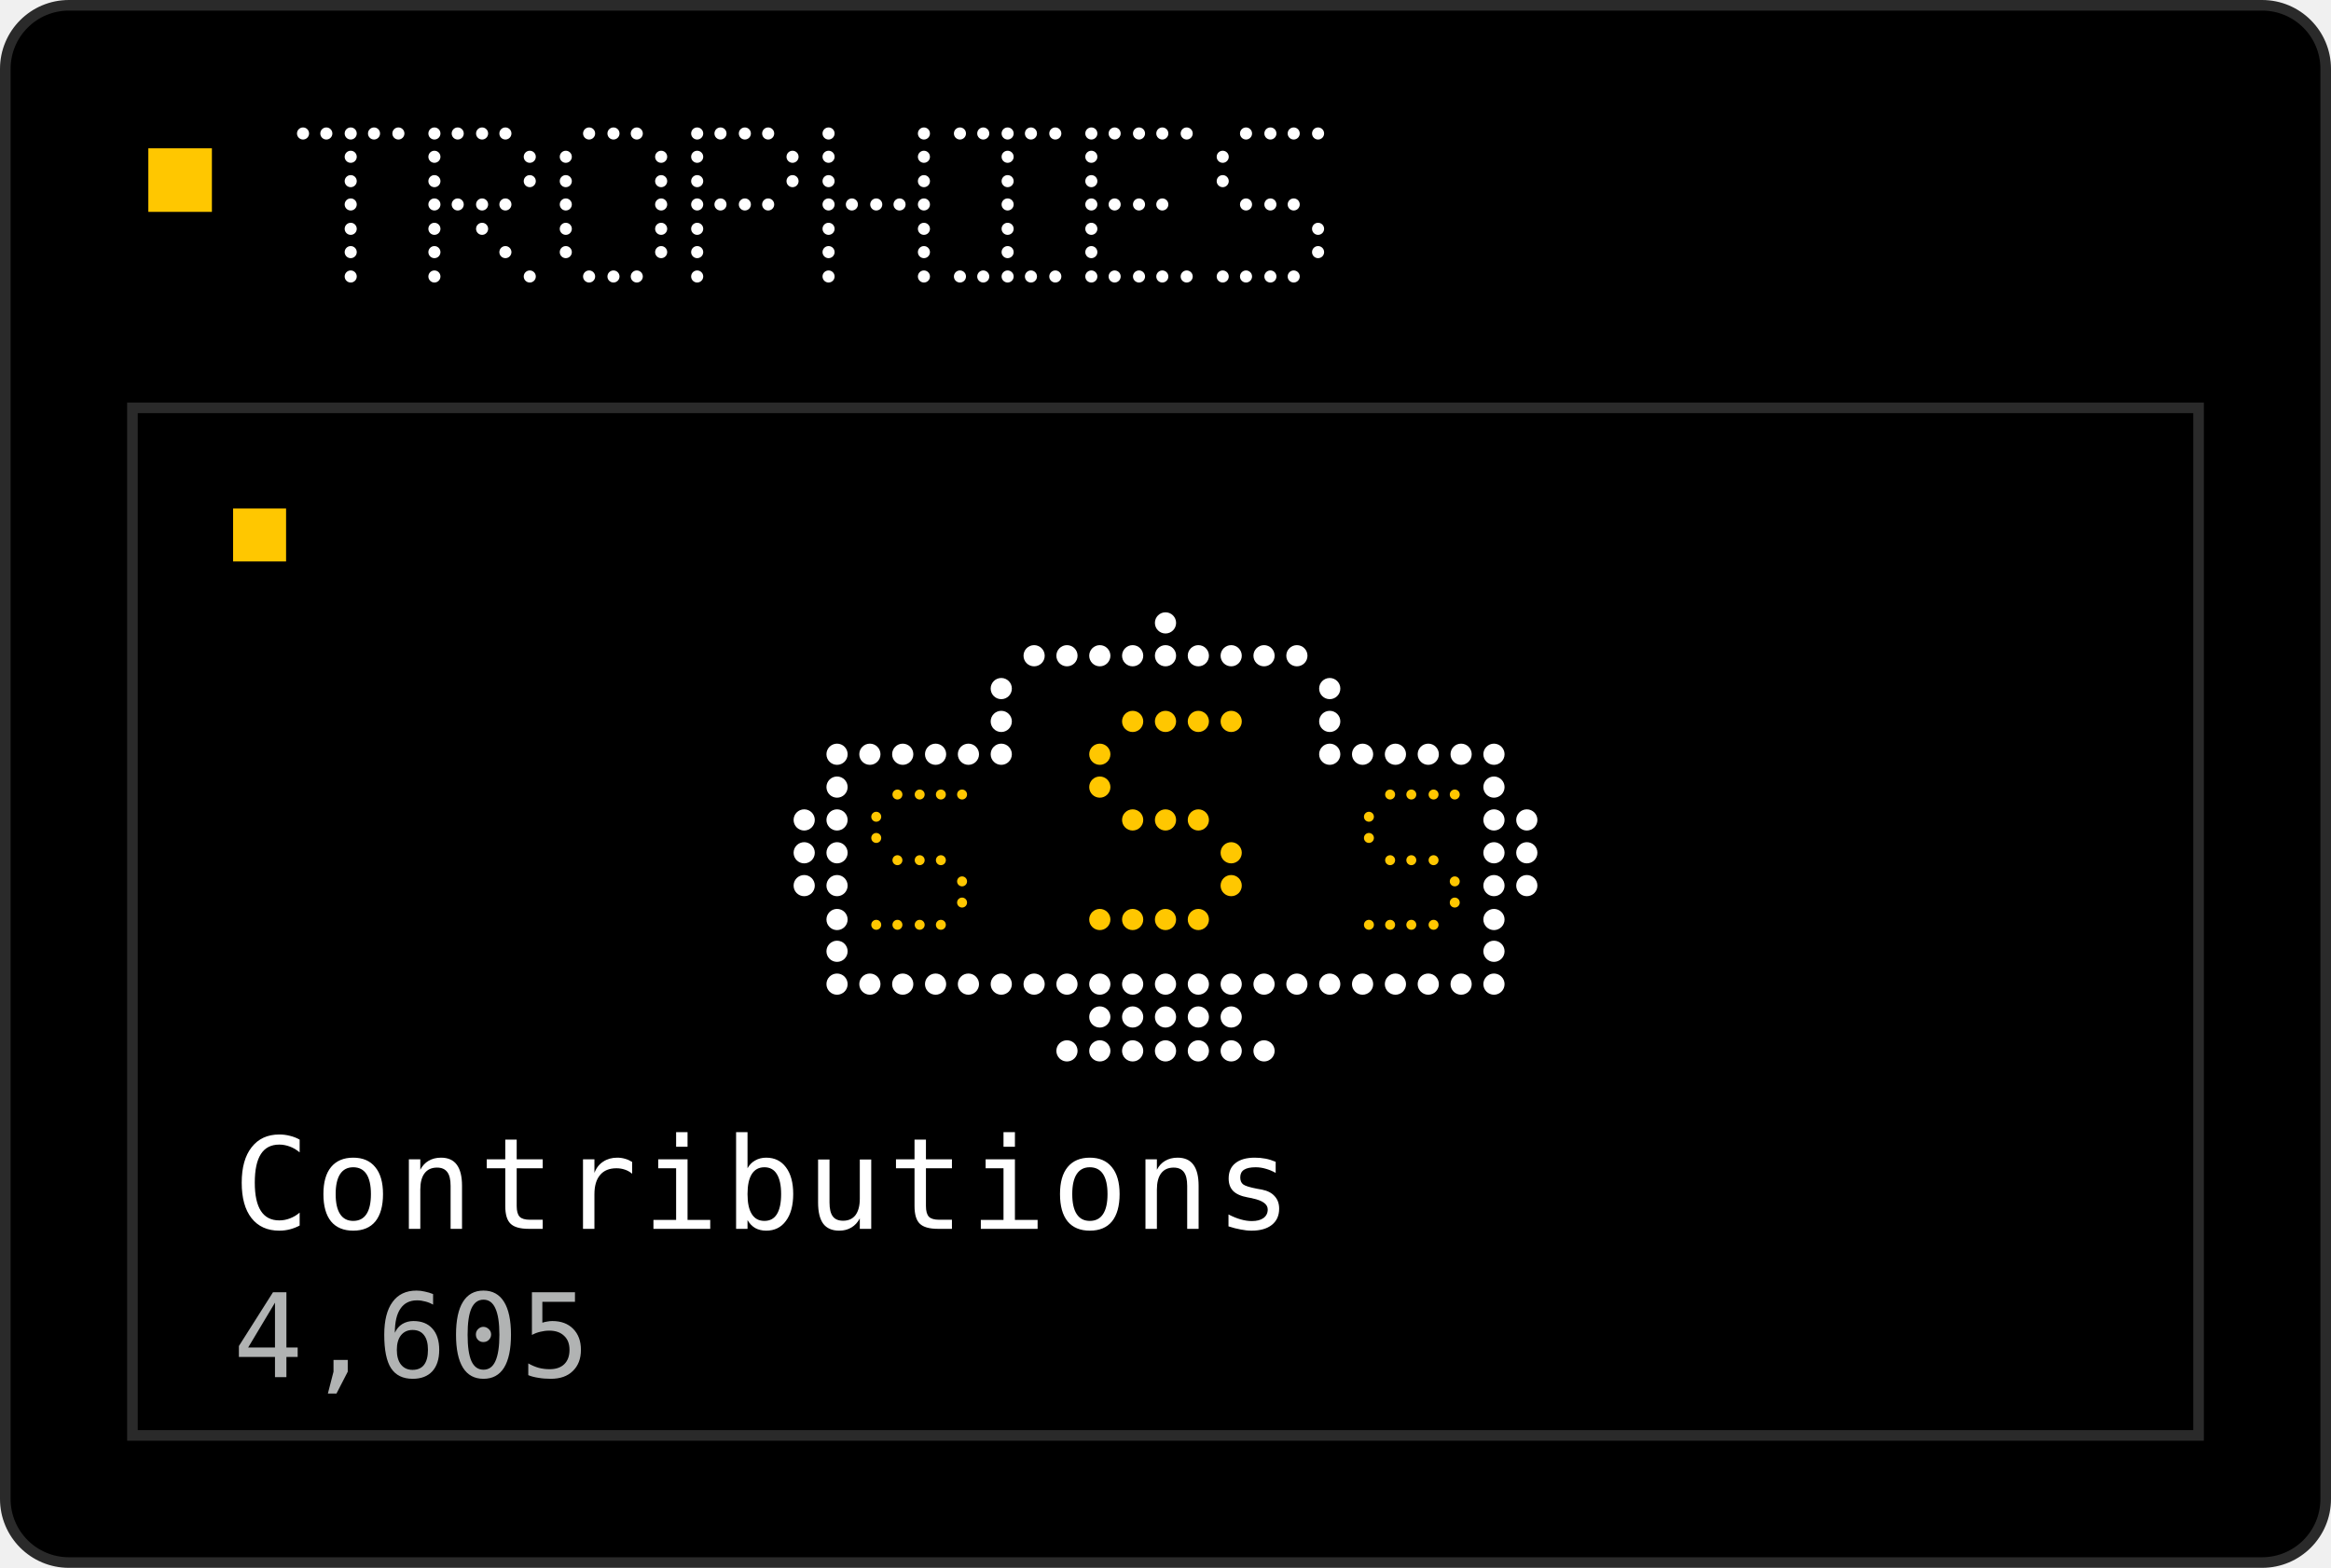
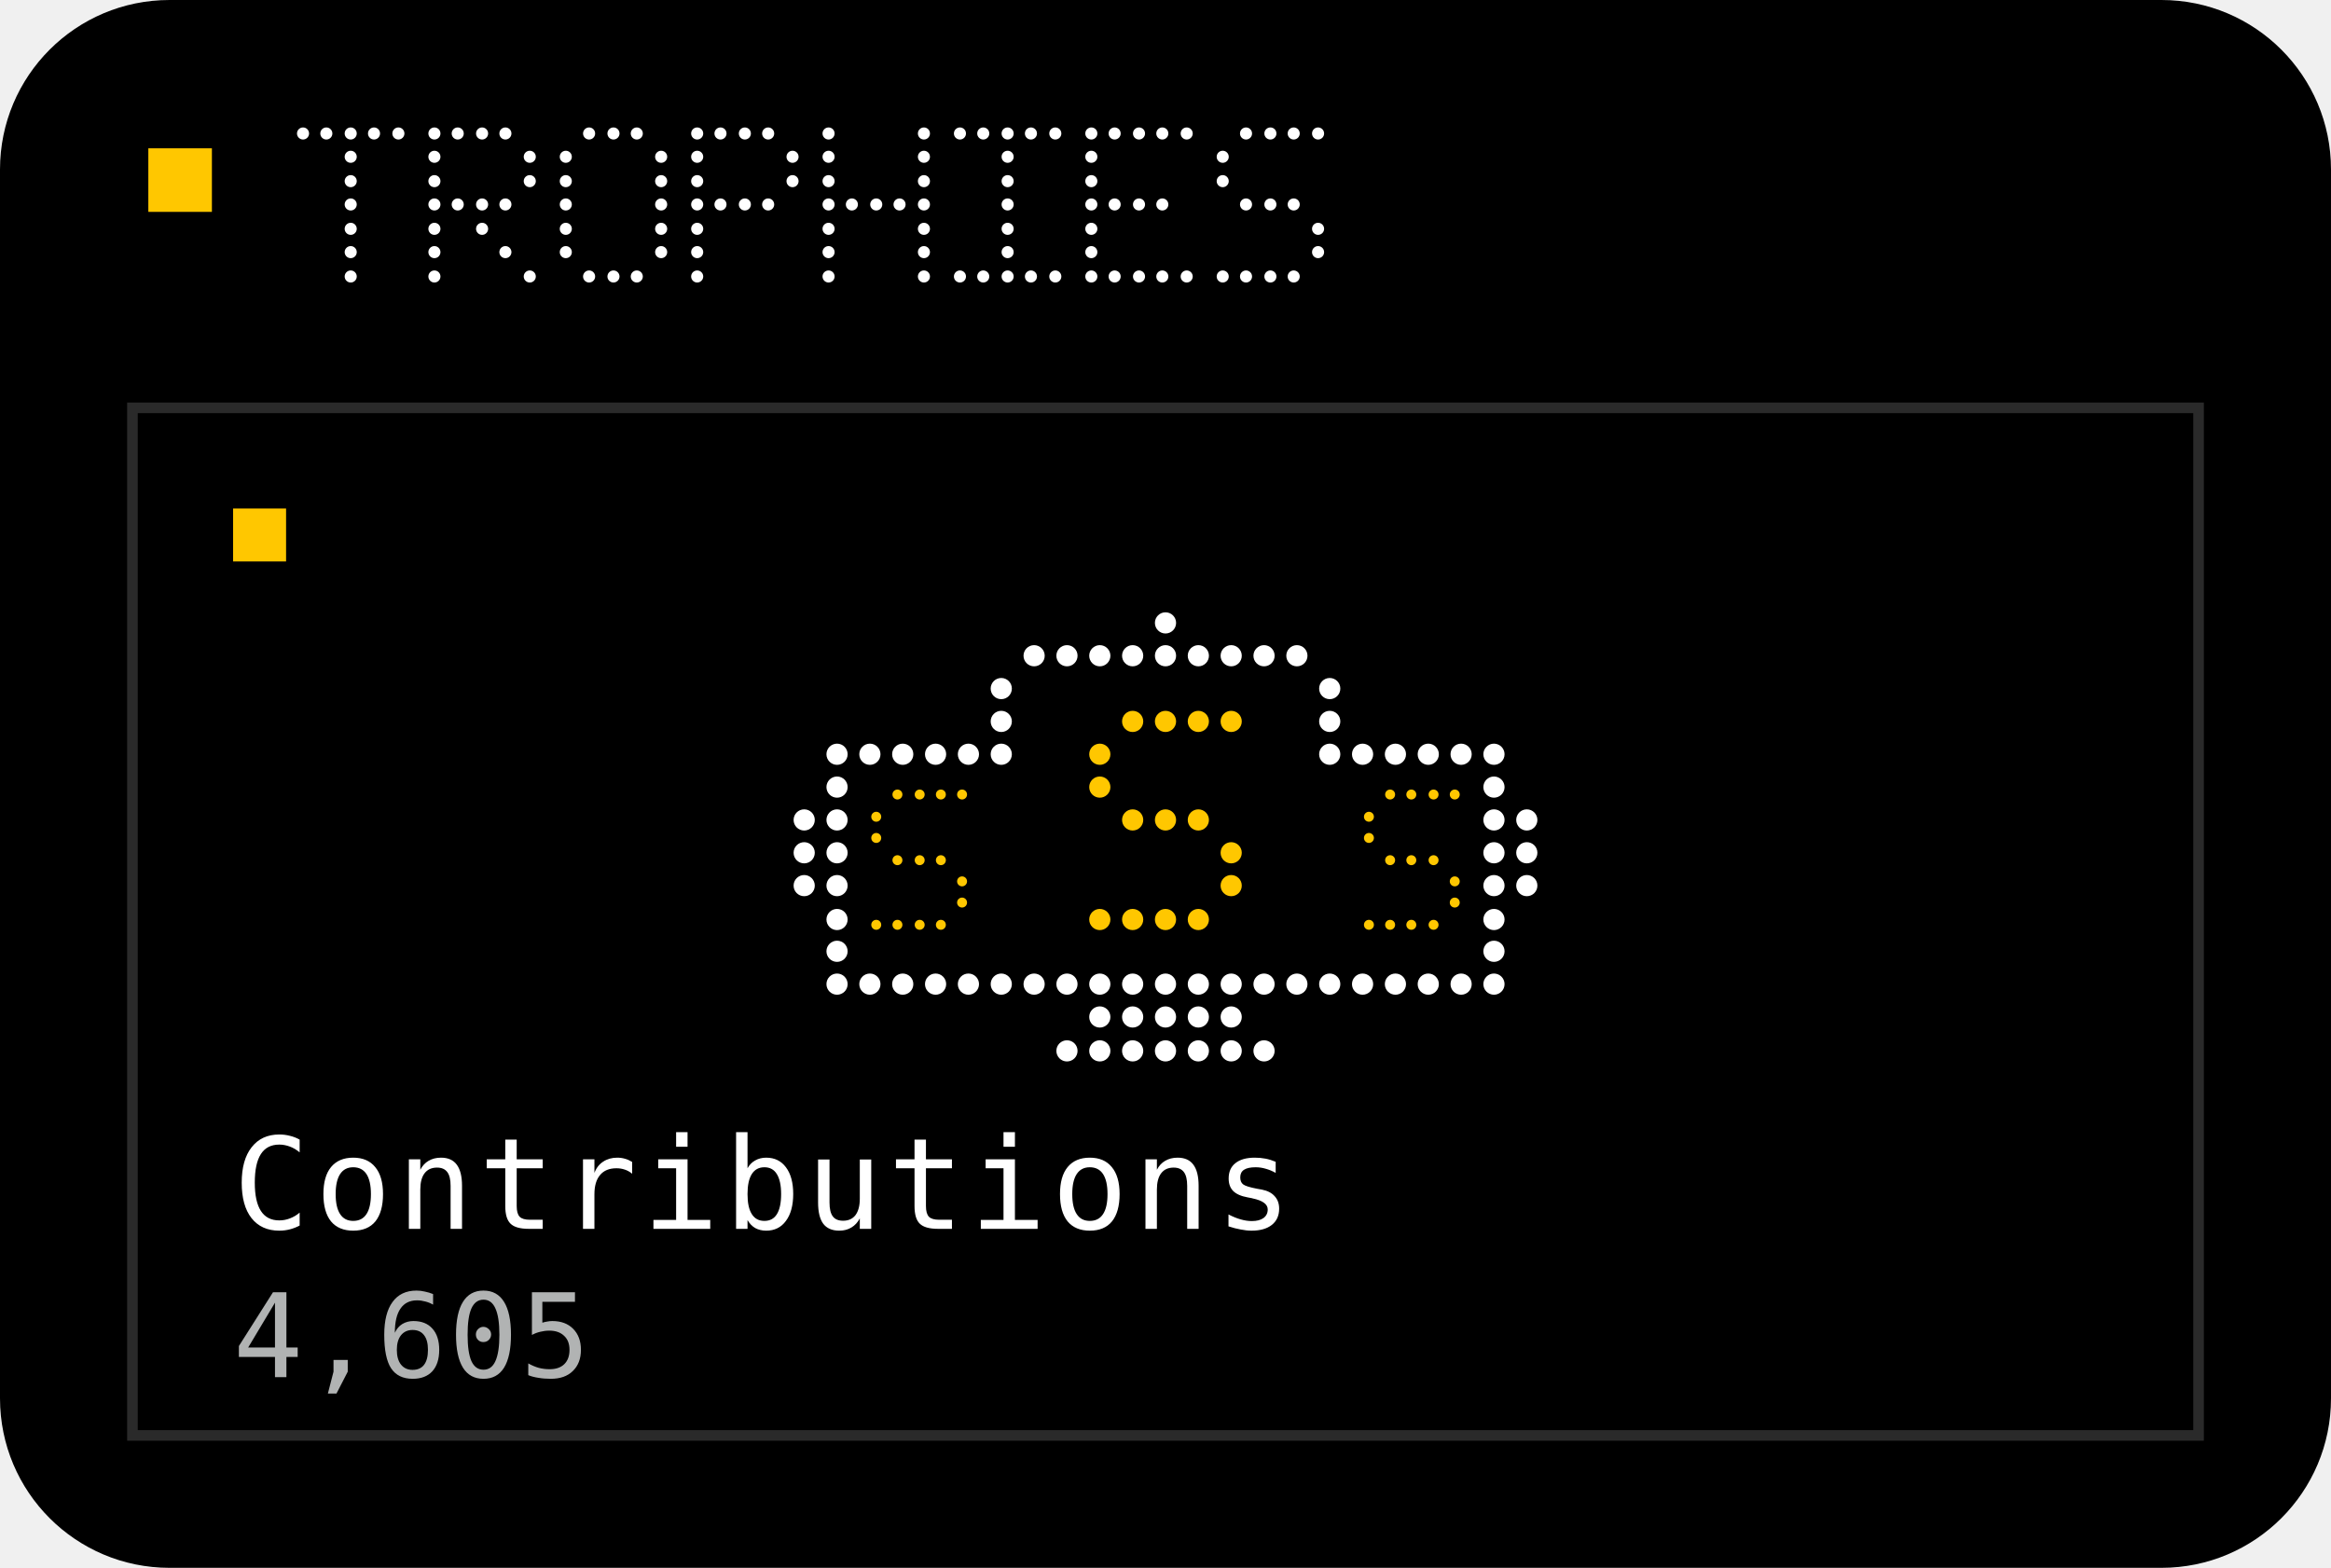
<svg xmlns="http://www.w3.org/2000/svg" width="220" height="148" viewBox="0 0 220 148" role="img">
-   <rect x="0.5" y="0.5" width="219" height="147" rx="6" fill="#000000" stroke="#2A2A2A" stroke-width="1" />
+   <rect width="220" height="148" rx="16" fill="#000000" />
  <rect x="14" y="14" width="6" height="6" fill="#FFC700" />
  <circle cx="28.6" cy="12.6" r="0.57" fill="#FFFFFF" />
  <circle cx="30.8" cy="12.6" r="0.57" fill="#FFFFFF" />
  <circle cx="33.1" cy="12.6" r="0.57" fill="#FFFFFF" />
  <circle cx="35.3" cy="12.6" r="0.57" fill="#FFFFFF" />
  <circle cx="37.6" cy="12.6" r="0.57" fill="#FFFFFF" />
  <circle cx="33.1" cy="14.8" r="0.57" fill="#FFFFFF" />
  <circle cx="33.1" cy="17.1" r="0.57" fill="#FFFFFF" />
  <circle cx="33.1" cy="19.3" r="0.57" fill="#FFFFFF" />
  <circle cx="33.1" cy="21.6" r="0.57" fill="#FFFFFF" />
  <circle cx="33.1" cy="23.8" r="0.57" fill="#FFFFFF" />
  <circle cx="33.1" cy="26.1" r="0.57" fill="#FFFFFF" />
  <circle cx="41.0" cy="12.6" r="0.57" fill="#FFFFFF" />
  <circle cx="43.2" cy="12.6" r="0.57" fill="#FFFFFF" />
  <circle cx="45.5" cy="12.6" r="0.57" fill="#FFFFFF" />
  <circle cx="47.7" cy="12.6" r="0.57" fill="#FFFFFF" />
  <circle cx="41.0" cy="14.8" r="0.57" fill="#FFFFFF" />
  <circle cx="50.0" cy="14.8" r="0.57" fill="#FFFFFF" />
  <circle cx="41.0" cy="17.1" r="0.57" fill="#FFFFFF" />
  <circle cx="50.0" cy="17.1" r="0.57" fill="#FFFFFF" />
  <circle cx="41.0" cy="19.3" r="0.57" fill="#FFFFFF" />
  <circle cx="43.2" cy="19.3" r="0.57" fill="#FFFFFF" />
  <circle cx="45.5" cy="19.3" r="0.57" fill="#FFFFFF" />
  <circle cx="47.7" cy="19.3" r="0.57" fill="#FFFFFF" />
  <circle cx="41.0" cy="21.6" r="0.57" fill="#FFFFFF" />
  <circle cx="45.5" cy="21.6" r="0.57" fill="#FFFFFF" />
  <circle cx="41.0" cy="23.8" r="0.57" fill="#FFFFFF" />
  <circle cx="47.7" cy="23.8" r="0.57" fill="#FFFFFF" />
  <circle cx="41.0" cy="26.1" r="0.57" fill="#FFFFFF" />
  <circle cx="50.0" cy="26.1" r="0.57" fill="#FFFFFF" />
  <circle cx="55.6" cy="12.6" r="0.57" fill="#FFFFFF" />
  <circle cx="57.9" cy="12.6" r="0.57" fill="#FFFFFF" />
  <circle cx="60.1" cy="12.6" r="0.57" fill="#FFFFFF" />
  <circle cx="53.4" cy="14.8" r="0.57" fill="#FFFFFF" />
  <circle cx="62.4" cy="14.8" r="0.57" fill="#FFFFFF" />
  <circle cx="53.4" cy="17.1" r="0.57" fill="#FFFFFF" />
  <circle cx="62.4" cy="17.1" r="0.57" fill="#FFFFFF" />
  <circle cx="53.4" cy="19.3" r="0.57" fill="#FFFFFF" />
  <circle cx="62.4" cy="19.3" r="0.57" fill="#FFFFFF" />
  <circle cx="53.4" cy="21.6" r="0.57" fill="#FFFFFF" />
  <circle cx="62.4" cy="21.6" r="0.57" fill="#FFFFFF" />
  <circle cx="53.4" cy="23.8" r="0.57" fill="#FFFFFF" />
  <circle cx="62.4" cy="23.8" r="0.57" fill="#FFFFFF" />
  <circle cx="55.6" cy="26.1" r="0.57" fill="#FFFFFF" />
  <circle cx="57.9" cy="26.1" r="0.57" fill="#FFFFFF" />
  <circle cx="60.1" cy="26.1" r="0.57" fill="#FFFFFF" />
  <circle cx="65.8" cy="12.6" r="0.57" fill="#FFFFFF" />
  <circle cx="68.0" cy="12.6" r="0.57" fill="#FFFFFF" />
  <circle cx="70.3" cy="12.6" r="0.57" fill="#FFFFFF" />
  <circle cx="72.5" cy="12.6" r="0.57" fill="#FFFFFF" />
  <circle cx="65.8" cy="14.8" r="0.57" fill="#FFFFFF" />
  <circle cx="74.8" cy="14.8" r="0.57" fill="#FFFFFF" />
  <circle cx="65.8" cy="17.1" r="0.57" fill="#FFFFFF" />
  <circle cx="74.8" cy="17.1" r="0.57" fill="#FFFFFF" />
  <circle cx="65.8" cy="19.3" r="0.57" fill="#FFFFFF" />
  <circle cx="68.0" cy="19.3" r="0.57" fill="#FFFFFF" />
  <circle cx="70.3" cy="19.3" r="0.57" fill="#FFFFFF" />
  <circle cx="72.5" cy="19.3" r="0.57" fill="#FFFFFF" />
  <circle cx="65.8" cy="21.6" r="0.57" fill="#FFFFFF" />
  <circle cx="65.8" cy="23.8" r="0.57" fill="#FFFFFF" />
  <circle cx="65.8" cy="26.1" r="0.57" fill="#FFFFFF" />
  <circle cx="78.2" cy="12.6" r="0.57" fill="#FFFFFF" />
  <circle cx="87.2" cy="12.6" r="0.57" fill="#FFFFFF" />
  <circle cx="78.2" cy="14.8" r="0.57" fill="#FFFFFF" />
  <circle cx="87.2" cy="14.8" r="0.57" fill="#FFFFFF" />
  <circle cx="78.2" cy="17.1" r="0.57" fill="#FFFFFF" />
  <circle cx="87.2" cy="17.1" r="0.57" fill="#FFFFFF" />
  <circle cx="78.2" cy="19.3" r="0.57" fill="#FFFFFF" />
  <circle cx="80.4" cy="19.3" r="0.57" fill="#FFFFFF" />
  <circle cx="82.7" cy="19.3" r="0.57" fill="#FFFFFF" />
  <circle cx="84.9" cy="19.3" r="0.57" fill="#FFFFFF" />
  <circle cx="87.2" cy="19.3" r="0.57" fill="#FFFFFF" />
  <circle cx="78.2" cy="21.6" r="0.57" fill="#FFFFFF" />
  <circle cx="87.2" cy="21.6" r="0.57" fill="#FFFFFF" />
  <circle cx="78.2" cy="23.8" r="0.57" fill="#FFFFFF" />
  <circle cx="87.2" cy="23.8" r="0.57" fill="#FFFFFF" />
  <circle cx="78.2" cy="26.1" r="0.57" fill="#FFFFFF" />
  <circle cx="87.2" cy="26.1" r="0.57" fill="#FFFFFF" />
  <circle cx="90.6" cy="12.6" r="0.57" fill="#FFFFFF" />
  <circle cx="92.8" cy="12.6" r="0.57" fill="#FFFFFF" />
  <circle cx="95.1" cy="12.6" r="0.57" fill="#FFFFFF" />
  <circle cx="97.3" cy="12.6" r="0.57" fill="#FFFFFF" />
  <circle cx="99.6" cy="12.6" r="0.57" fill="#FFFFFF" />
  <circle cx="95.1" cy="14.8" r="0.57" fill="#FFFFFF" />
  <circle cx="95.1" cy="17.1" r="0.57" fill="#FFFFFF" />
  <circle cx="95.1" cy="19.3" r="0.57" fill="#FFFFFF" />
  <circle cx="95.1" cy="21.6" r="0.57" fill="#FFFFFF" />
  <circle cx="95.1" cy="23.8" r="0.57" fill="#FFFFFF" />
  <circle cx="90.6" cy="26.1" r="0.57" fill="#FFFFFF" />
  <circle cx="92.8" cy="26.1" r="0.57" fill="#FFFFFF" />
  <circle cx="95.1" cy="26.1" r="0.57" fill="#FFFFFF" />
  <circle cx="97.3" cy="26.1" r="0.57" fill="#FFFFFF" />
  <circle cx="99.6" cy="26.1" r="0.57" fill="#FFFFFF" />
  <circle cx="103.0" cy="12.6" r="0.57" fill="#FFFFFF" />
  <circle cx="105.2" cy="12.6" r="0.57" fill="#FFFFFF" />
  <circle cx="107.5" cy="12.6" r="0.57" fill="#FFFFFF" />
  <circle cx="109.7" cy="12.6" r="0.57" fill="#FFFFFF" />
  <circle cx="112.0" cy="12.6" r="0.57" fill="#FFFFFF" />
  <circle cx="103.0" cy="14.8" r="0.57" fill="#FFFFFF" />
  <circle cx="103.0" cy="17.1" r="0.57" fill="#FFFFFF" />
  <circle cx="103.0" cy="19.3" r="0.57" fill="#FFFFFF" />
  <circle cx="105.2" cy="19.3" r="0.57" fill="#FFFFFF" />
  <circle cx="107.5" cy="19.3" r="0.57" fill="#FFFFFF" />
  <circle cx="109.7" cy="19.3" r="0.57" fill="#FFFFFF" />
  <circle cx="103.0" cy="21.6" r="0.57" fill="#FFFFFF" />
  <circle cx="103.0" cy="23.8" r="0.57" fill="#FFFFFF" />
  <circle cx="103.0" cy="26.1" r="0.57" fill="#FFFFFF" />
  <circle cx="105.2" cy="26.1" r="0.57" fill="#FFFFFF" />
  <circle cx="107.5" cy="26.1" r="0.57" fill="#FFFFFF" />
  <circle cx="109.7" cy="26.1" r="0.57" fill="#FFFFFF" />
  <circle cx="112.0" cy="26.1" r="0.57" fill="#FFFFFF" />
  <circle cx="117.6" cy="12.6" r="0.57" fill="#FFFFFF" />
  <circle cx="119.9" cy="12.6" r="0.57" fill="#FFFFFF" />
  <circle cx="122.1" cy="12.6" r="0.57" fill="#FFFFFF" />
  <circle cx="124.4" cy="12.6" r="0.57" fill="#FFFFFF" />
  <circle cx="115.4" cy="14.8" r="0.57" fill="#FFFFFF" />
  <circle cx="115.4" cy="17.1" r="0.57" fill="#FFFFFF" />
  <circle cx="117.6" cy="19.3" r="0.57" fill="#FFFFFF" />
  <circle cx="119.9" cy="19.3" r="0.57" fill="#FFFFFF" />
  <circle cx="122.1" cy="19.3" r="0.57" fill="#FFFFFF" />
  <circle cx="124.4" cy="21.6" r="0.57" fill="#FFFFFF" />
  <circle cx="124.4" cy="23.8" r="0.57" fill="#FFFFFF" />
  <circle cx="115.4" cy="26.1" r="0.57" fill="#FFFFFF" />
  <circle cx="117.6" cy="26.1" r="0.57" fill="#FFFFFF" />
  <circle cx="119.9" cy="26.1" r="0.57" fill="#FFFFFF" />
  <circle cx="122.1" cy="26.1" r="0.57" fill="#FFFFFF" />
  <rect x="12.5" y="38.5" width="195.0" height="97.0" fill="none" stroke="#2A2A2A" />
  <rect x="22.0" y="48.0" width="5" height="5" fill="#FFC700" />
  <circle cx="110.0" cy="58.8" r="1.00" fill="#FFFFFF" />
  <circle cx="97.6" cy="61.9" r="1.00" fill="#FFFFFF" />
  <circle cx="100.7" cy="61.9" r="1.00" fill="#FFFFFF" />
  <circle cx="103.8" cy="61.9" r="1.00" fill="#FFFFFF" />
  <circle cx="106.9" cy="61.9" r="1.00" fill="#FFFFFF" />
  <circle cx="110.0" cy="61.9" r="1.00" fill="#FFFFFF" />
  <circle cx="113.1" cy="61.9" r="1.00" fill="#FFFFFF" />
  <circle cx="116.2" cy="61.9" r="1.00" fill="#FFFFFF" />
  <circle cx="119.3" cy="61.9" r="1.00" fill="#FFFFFF" />
  <circle cx="122.4" cy="61.9" r="1.00" fill="#FFFFFF" />
  <circle cx="94.5" cy="65.0" r="1.00" fill="#FFFFFF" />
  <circle cx="125.5" cy="65.0" r="1.00" fill="#FFFFFF" />
  <circle cx="94.5" cy="68.1" r="1.00" fill="#FFFFFF" />
  <circle cx="125.5" cy="68.1" r="1.00" fill="#FFFFFF" />
  <circle cx="94.5" cy="71.2" r="1.00" fill="#FFFFFF" />
  <circle cx="125.5" cy="71.2" r="1.00" fill="#FFFFFF" />
  <circle cx="82.1" cy="71.2" r="1.00" fill="#FFFFFF" />
  <circle cx="85.2" cy="71.2" r="1.00" fill="#FFFFFF" />
  <circle cx="88.3" cy="71.2" r="1.00" fill="#FFFFFF" />
  <circle cx="91.4" cy="71.2" r="1.00" fill="#FFFFFF" />
  <circle cx="79.0" cy="71.2" r="1.00" fill="#FFFFFF" />
  <circle cx="128.6" cy="71.2" r="1.00" fill="#FFFFFF" />
  <circle cx="131.7" cy="71.2" r="1.00" fill="#FFFFFF" />
  <circle cx="134.8" cy="71.2" r="1.00" fill="#FFFFFF" />
  <circle cx="137.9" cy="71.2" r="1.00" fill="#FFFFFF" />
  <circle cx="141.0" cy="71.2" r="1.00" fill="#FFFFFF" />
  <circle cx="79.0" cy="74.3" r="1.00" fill="#FFFFFF" />
  <circle cx="141.0" cy="74.3" r="1.00" fill="#FFFFFF" />
  <circle cx="79.0" cy="77.4" r="1.00" fill="#FFFFFF" />
  <circle cx="141.0" cy="77.4" r="1.00" fill="#FFFFFF" />
  <circle cx="79.0" cy="80.5" r="1.00" fill="#FFFFFF" />
  <circle cx="141.0" cy="80.5" r="1.00" fill="#FFFFFF" />
  <circle cx="79.0" cy="83.6" r="1.00" fill="#FFFFFF" />
  <circle cx="141.0" cy="83.6" r="1.00" fill="#FFFFFF" />
  <circle cx="79.0" cy="86.8" r="1.00" fill="#FFFFFF" />
  <circle cx="141.0" cy="86.8" r="1.00" fill="#FFFFFF" />
  <circle cx="79.0" cy="89.8" r="1.00" fill="#FFFFFF" />
  <circle cx="141.0" cy="89.8" r="1.00" fill="#FFFFFF" />
  <circle cx="75.9" cy="77.4" r="1.00" fill="#FFFFFF" />
  <circle cx="75.9" cy="80.5" r="1.00" fill="#FFFFFF" />
  <circle cx="75.9" cy="83.6" r="1.00" fill="#FFFFFF" />
  <circle cx="144.1" cy="77.4" r="1.00" fill="#FFFFFF" />
  <circle cx="144.1" cy="80.5" r="1.00" fill="#FFFFFF" />
  <circle cx="144.1" cy="83.6" r="1.00" fill="#FFFFFF" />
  <circle cx="79.0" cy="92.9" r="1.00" fill="#FFFFFF" />
  <circle cx="82.1" cy="92.9" r="1.00" fill="#FFFFFF" />
  <circle cx="85.2" cy="92.9" r="1.00" fill="#FFFFFF" />
  <circle cx="88.3" cy="92.9" r="1.00" fill="#FFFFFF" />
  <circle cx="91.4" cy="92.9" r="1.00" fill="#FFFFFF" />
  <circle cx="94.5" cy="92.9" r="1.00" fill="#FFFFFF" />
  <circle cx="97.6" cy="92.9" r="1.00" fill="#FFFFFF" />
  <circle cx="100.7" cy="92.9" r="1.00" fill="#FFFFFF" />
  <circle cx="103.8" cy="92.9" r="1.00" fill="#FFFFFF" />
  <circle cx="106.9" cy="92.9" r="1.00" fill="#FFFFFF" />
  <circle cx="110.0" cy="92.9" r="1.00" fill="#FFFFFF" />
  <circle cx="113.1" cy="92.9" r="1.00" fill="#FFFFFF" />
  <circle cx="116.2" cy="92.9" r="1.00" fill="#FFFFFF" />
  <circle cx="119.3" cy="92.9" r="1.00" fill="#FFFFFF" />
  <circle cx="122.4" cy="92.9" r="1.00" fill="#FFFFFF" />
  <circle cx="125.5" cy="92.9" r="1.00" fill="#FFFFFF" />
  <circle cx="128.6" cy="92.9" r="1.00" fill="#FFFFFF" />
  <circle cx="131.7" cy="92.9" r="1.00" fill="#FFFFFF" />
  <circle cx="134.8" cy="92.9" r="1.00" fill="#FFFFFF" />
  <circle cx="137.9" cy="92.9" r="1.00" fill="#FFFFFF" />
  <circle cx="141.0" cy="92.9" r="1.00" fill="#FFFFFF" />
  <circle cx="103.8" cy="96.0" r="1.00" fill="#FFFFFF" />
  <circle cx="106.9" cy="96.0" r="1.00" fill="#FFFFFF" />
  <circle cx="110.0" cy="96.0" r="1.00" fill="#FFFFFF" />
  <circle cx="113.1" cy="96.0" r="1.00" fill="#FFFFFF" />
  <circle cx="116.2" cy="96.0" r="1.00" fill="#FFFFFF" />
  <circle cx="100.7" cy="99.2" r="1.00" fill="#FFFFFF" />
  <circle cx="103.8" cy="99.2" r="1.00" fill="#FFFFFF" />
  <circle cx="106.9" cy="99.2" r="1.00" fill="#FFFFFF" />
  <circle cx="110.0" cy="99.2" r="1.00" fill="#FFFFFF" />
  <circle cx="113.1" cy="99.2" r="1.00" fill="#FFFFFF" />
  <circle cx="116.2" cy="99.2" r="1.00" fill="#FFFFFF" />
  <circle cx="119.3" cy="99.2" r="1.00" fill="#FFFFFF" />
  <circle cx="106.9" cy="68.1" r="1.00" fill="#FFC700" />
  <circle cx="110.0" cy="68.1" r="1.00" fill="#FFC700" />
  <circle cx="113.1" cy="68.1" r="1.00" fill="#FFC700" />
  <circle cx="116.2" cy="68.1" r="1.00" fill="#FFC700" />
  <circle cx="103.8" cy="71.2" r="1.00" fill="#FFC700" />
  <circle cx="103.8" cy="74.3" r="1.00" fill="#FFC700" />
  <circle cx="106.9" cy="77.4" r="1.00" fill="#FFC700" />
  <circle cx="110.0" cy="77.4" r="1.00" fill="#FFC700" />
  <circle cx="113.1" cy="77.4" r="1.00" fill="#FFC700" />
  <circle cx="116.2" cy="80.5" r="1.00" fill="#FFC700" />
  <circle cx="116.2" cy="83.6" r="1.00" fill="#FFC700" />
  <circle cx="103.8" cy="86.8" r="1.00" fill="#FFC700" />
  <circle cx="106.9" cy="86.8" r="1.00" fill="#FFC700" />
  <circle cx="110.0" cy="86.8" r="1.00" fill="#FFC700" />
  <circle cx="113.1" cy="86.8" r="1.00" fill="#FFC700" />
  <circle cx="84.7" cy="75.0" r="0.47" fill="#FFC700" />
  <circle cx="86.8" cy="75.0" r="0.47" fill="#FFC700" />
  <circle cx="88.8" cy="75.0" r="0.47" fill="#FFC700" />
  <circle cx="90.8" cy="75.0" r="0.47" fill="#FFC700" />
  <circle cx="82.7" cy="77.1" r="0.47" fill="#FFC700" />
  <circle cx="82.7" cy="79.1" r="0.47" fill="#FFC700" />
  <circle cx="84.7" cy="81.2" r="0.47" fill="#FFC700" />
  <circle cx="86.8" cy="81.2" r="0.47" fill="#FFC700" />
  <circle cx="88.8" cy="81.2" r="0.47" fill="#FFC700" />
  <circle cx="90.8" cy="83.2" r="0.47" fill="#FFC700" />
  <circle cx="90.8" cy="85.2" r="0.47" fill="#FFC700" />
  <circle cx="82.7" cy="87.3" r="0.47" fill="#FFC700" />
  <circle cx="84.7" cy="87.3" r="0.47" fill="#FFC700" />
  <circle cx="86.8" cy="87.3" r="0.47" fill="#FFC700" />
  <circle cx="88.8" cy="87.3" r="0.47" fill="#FFC700" />
  <circle cx="131.2" cy="75.0" r="0.47" fill="#FFC700" />
  <circle cx="133.2" cy="75.0" r="0.47" fill="#FFC700" />
  <circle cx="135.3" cy="75.0" r="0.47" fill="#FFC700" />
  <circle cx="137.3" cy="75.0" r="0.47" fill="#FFC700" />
  <circle cx="129.2" cy="77.1" r="0.47" fill="#FFC700" />
  <circle cx="129.2" cy="79.1" r="0.47" fill="#FFC700" />
  <circle cx="131.2" cy="81.2" r="0.47" fill="#FFC700" />
  <circle cx="133.2" cy="81.2" r="0.47" fill="#FFC700" />
  <circle cx="135.3" cy="81.2" r="0.47" fill="#FFC700" />
  <circle cx="137.3" cy="83.2" r="0.47" fill="#FFC700" />
  <circle cx="137.3" cy="85.2" r="0.47" fill="#FFC700" />
  <circle cx="129.2" cy="87.3" r="0.47" fill="#FFC700" />
  <circle cx="131.2" cy="87.3" r="0.47" fill="#FFC700" />
  <circle cx="133.2" cy="87.3" r="0.47" fill="#FFC700" />
  <circle cx="135.3" cy="87.3" r="0.47" fill="#FFC700" />
  <text x="22" y="116" fill="#FFFFFF" text-anchor="start" font-family="ui-monospace, Geist Mono, monospace" font-size="12" letter-spacing="0.5" dominant-baseline="auto">Contributions</text>
  <text x="22" y="130" fill="#B1B3B3" text-anchor="start" font-family="ui-monospace, Geist Mono, monospace" font-size="11" letter-spacing="0.15" dominant-baseline="auto">4,605</text>
</svg>
